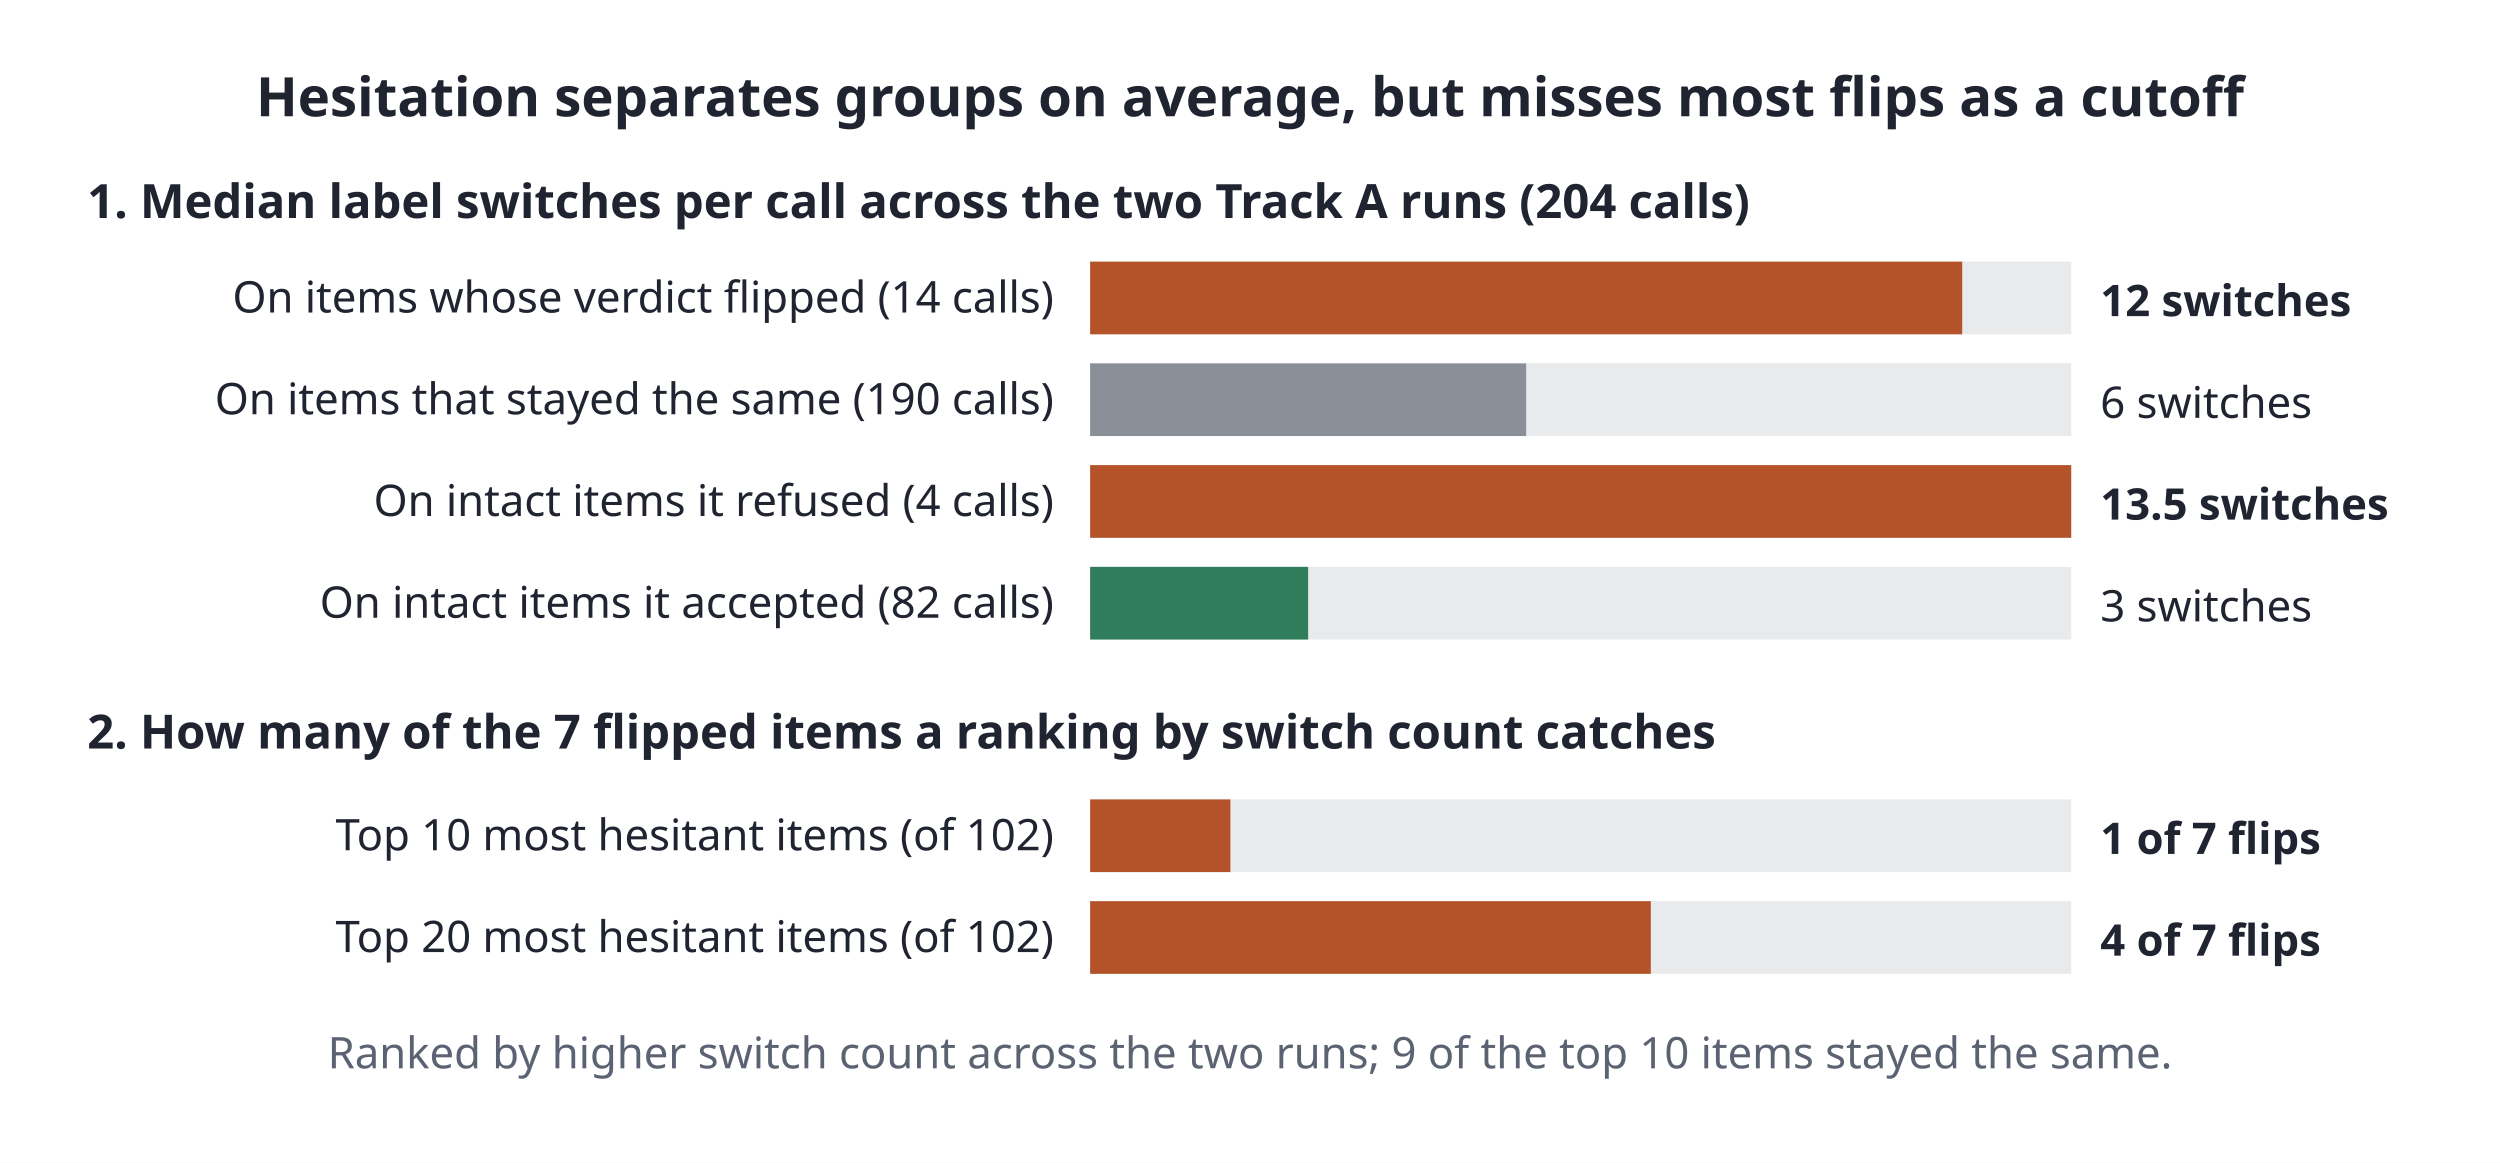
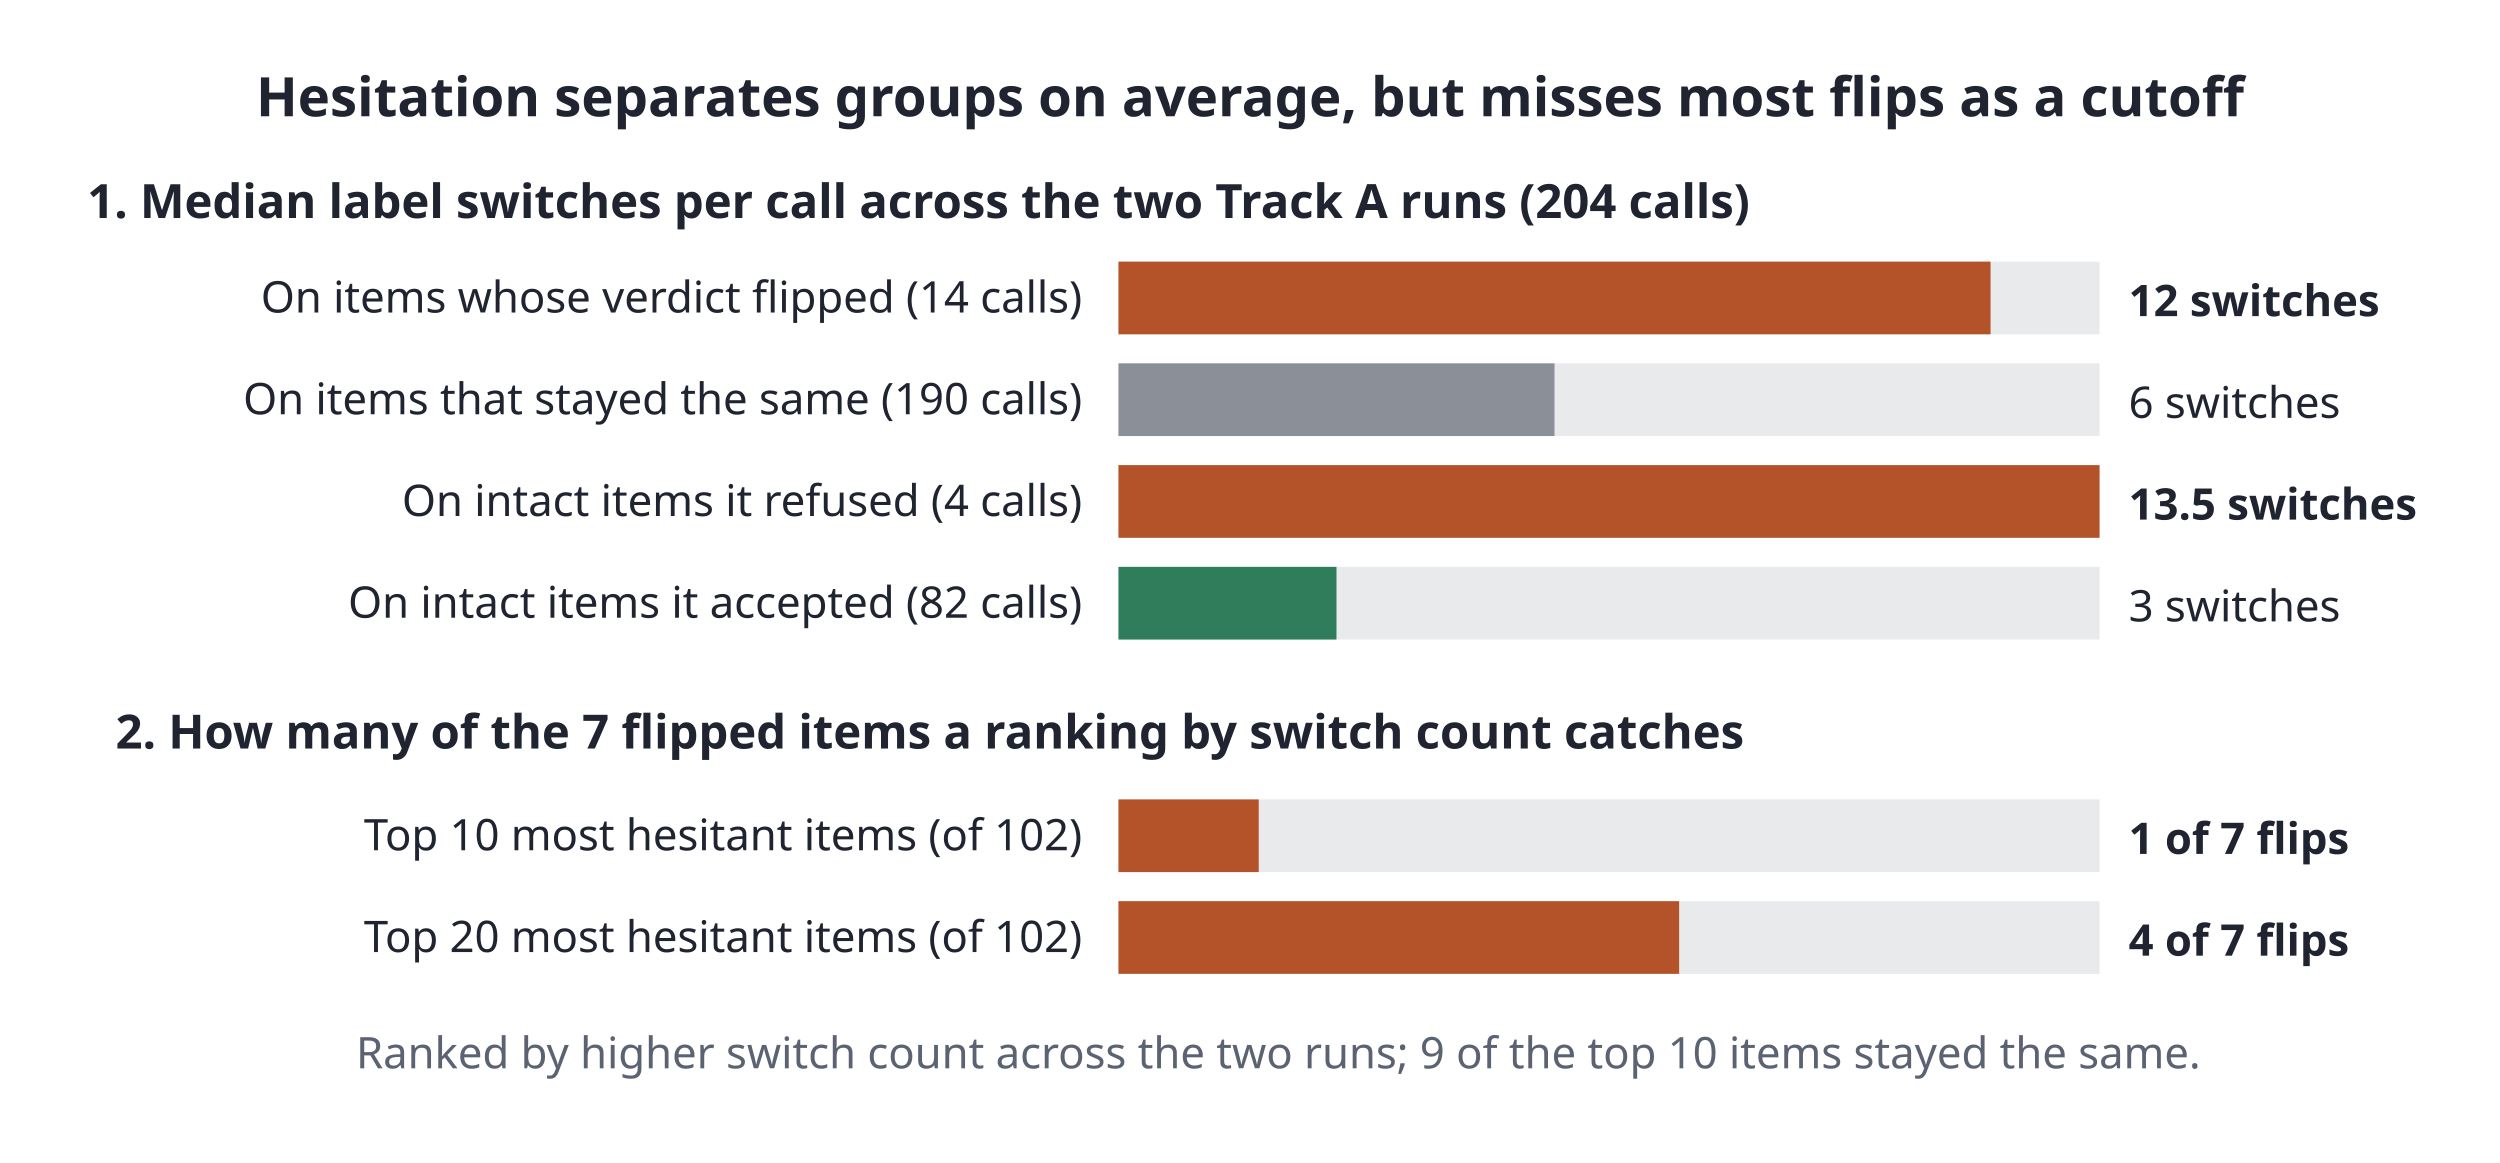
<svg xmlns="http://www.w3.org/2000/svg" viewBox="0 0 688 320" role="img" aria-label="Comparison showing median label switches in the critic's thinking alongside the share of the 7 verdict flips caught by the top 10 and top 20 most hesitant items" font-family="system-ui, sans-serif" font-size="14">
  <rect width="688" height="320" fill="#ffffff" />
  <text x="344" y="32" text-anchor="middle" fill="#1f2430" font-weight="600" font-size="15">Hesitation separates groups on average, but misses most flips as a cutoff</text>
  <text x="24" y="60" fill="#1f2430" font-weight="600" font-size="13">1. Median label switches per call across the two Track A runs (204 calls)</text>
-   <text x="290" y="86" text-anchor="end" fill="#1f2430" font-size="12">On items whose verdict flipped (14 calls)</text>
-   <rect x="300" y="72" width="270" height="20" fill="#1f2430" opacity="0.10" />
-   <rect x="300" y="72" width="240" height="20" fill="#b4532a" />
-   <text x="578" y="87" fill="#1f2430" font-weight="600" font-size="12">12 switches</text>
-   <text x="290" y="114" text-anchor="end" fill="#1f2430" font-size="12">On items that stayed the same (190 calls)</text>
-   <rect x="300" y="100" width="270" height="20" fill="#1f2430" opacity="0.10" />
-   <rect x="300" y="100" width="120" height="20" fill="#8a8f98" />
-   <text x="578" y="115" fill="#1f2430" font-size="12">6 switches</text>
-   <text x="290" y="142" text-anchor="end" fill="#1f2430" font-size="12">On intact items it refused (4 calls)</text>
-   <rect x="300" y="128" width="270" height="20" fill="#1f2430" opacity="0.10" />
-   <rect x="300" y="128" width="270" height="20" fill="#b4532a" />
-   <text x="578" y="143" fill="#1f2430" font-weight="600" font-size="12">13.5 switches</text>
-   <text x="290" y="170" text-anchor="end" fill="#1f2430" font-size="12">On intact items it accepted (82 calls)</text>
-   <rect x="300" y="156" width="270" height="20" fill="#1f2430" opacity="0.10" />
-   <rect x="300" y="156" width="60" height="20" fill="#2f7d5b" />
-   <text x="578" y="171" fill="#1f2430" font-size="12">3 switches</text>
-   <text x="24" y="206" fill="#1f2430" font-weight="600" font-size="13">2. How many of the 7 flipped items a ranking by switch count catches</text>
-   <text x="290" y="234" text-anchor="end" fill="#1f2430" font-size="12">Top 10 most hesitant items (of 102)</text>
-   <rect x="300" y="220" width="270" height="20" fill="#1f2430" opacity="0.10" />
-   <rect x="300" y="220" width="38.6" height="20" fill="#b4532a" />
-   <text x="578" y="235" fill="#1f2430" font-weight="600" font-size="12">1 of 7 flips</text>
-   <text x="290" y="262" text-anchor="end" fill="#1f2430" font-size="12">Top 20 most hesitant items (of 102)</text>
-   <rect x="300" y="248" width="270" height="20" fill="#1f2430" opacity="0.10" />
-   <rect x="300" y="248" width="154.3" height="20" fill="#b4532a" />
-   <text x="578" y="263" fill="#1f2430" font-weight="600" font-size="12">4 of 7 flips</text>
-   <text x="344" y="294" text-anchor="middle" fill="#5b6272" font-size="12">Ranked by higher switch count across the two runs; 9 of the top 10 items stayed the same.</text>
+   <g transform="translate(7.8 0)">
+     <text x="290" y="86" text-anchor="end" fill="#1f2430" font-size="12">On items whose verdict flipped (14 calls)</text>
+     <rect x="300" y="72" width="270" height="20" fill="#1f2430" opacity="0.10" />
+     <rect x="300" y="72" width="240" height="20" fill="#b4532a" />
+     <text x="578" y="87" fill="#1f2430" font-weight="600" font-size="12">12 switches</text>
+     <text x="290" y="114" text-anchor="end" fill="#1f2430" font-size="12">On items that stayed the same (190 calls)</text>
+     <rect x="300" y="100" width="270" height="20" fill="#1f2430" opacity="0.10" />
+     <rect x="300" y="100" width="120" height="20" fill="#8a8f98" />
+     <text x="578" y="115" fill="#1f2430" font-size="12">6 switches</text>
+     <text x="290" y="142" text-anchor="end" fill="#1f2430" font-size="12">On intact items it refused (4 calls)</text>
+     <rect x="300" y="128" width="270" height="20" fill="#1f2430" opacity="0.10" />
+     <rect x="300" y="128" width="270" height="20" fill="#b4532a" />
+     <text x="578" y="143" fill="#1f2430" font-weight="600" font-size="12">13.5 switches</text>
+     <text x="290" y="170" text-anchor="end" fill="#1f2430" font-size="12">On intact items it accepted (82 calls)</text>
+     <rect x="300" y="156" width="270" height="20" fill="#1f2430" opacity="0.10" />
+     <rect x="300" y="156" width="60" height="20" fill="#2f7d5b" />
+     <text x="578" y="171" fill="#1f2430" font-size="12">3 switches</text>
+     <text x="24" y="206" fill="#1f2430" font-weight="600" font-size="13">2. How many of the 7 flipped items a ranking by switch count catches</text>
+     <text x="290" y="234" text-anchor="end" fill="#1f2430" font-size="12">Top 10 most hesitant items (of 102)</text>
+     <rect x="300" y="220" width="270" height="20" fill="#1f2430" opacity="0.10" />
+     <rect x="300" y="220" width="38.6" height="20" fill="#b4532a" />
+     <text x="578" y="235" fill="#1f2430" font-weight="600" font-size="12">1 of 7 flips</text>
+     <text x="290" y="262" text-anchor="end" fill="#1f2430" font-size="12">Top 20 most hesitant items (of 102)</text>
+     <rect x="300" y="248" width="270" height="20" fill="#1f2430" opacity="0.10" />
+     <rect x="300" y="248" width="154.3" height="20" fill="#b4532a" />
+     <text x="578" y="263" fill="#1f2430" font-weight="600" font-size="12">4 of 7 flips</text>
+     <text x="344" y="294" text-anchor="middle" fill="#5b6272" font-size="12">Ranked by higher switch count across the two runs; 9 of the top 10 items stayed the same.</text>
+   </g>
</svg>
